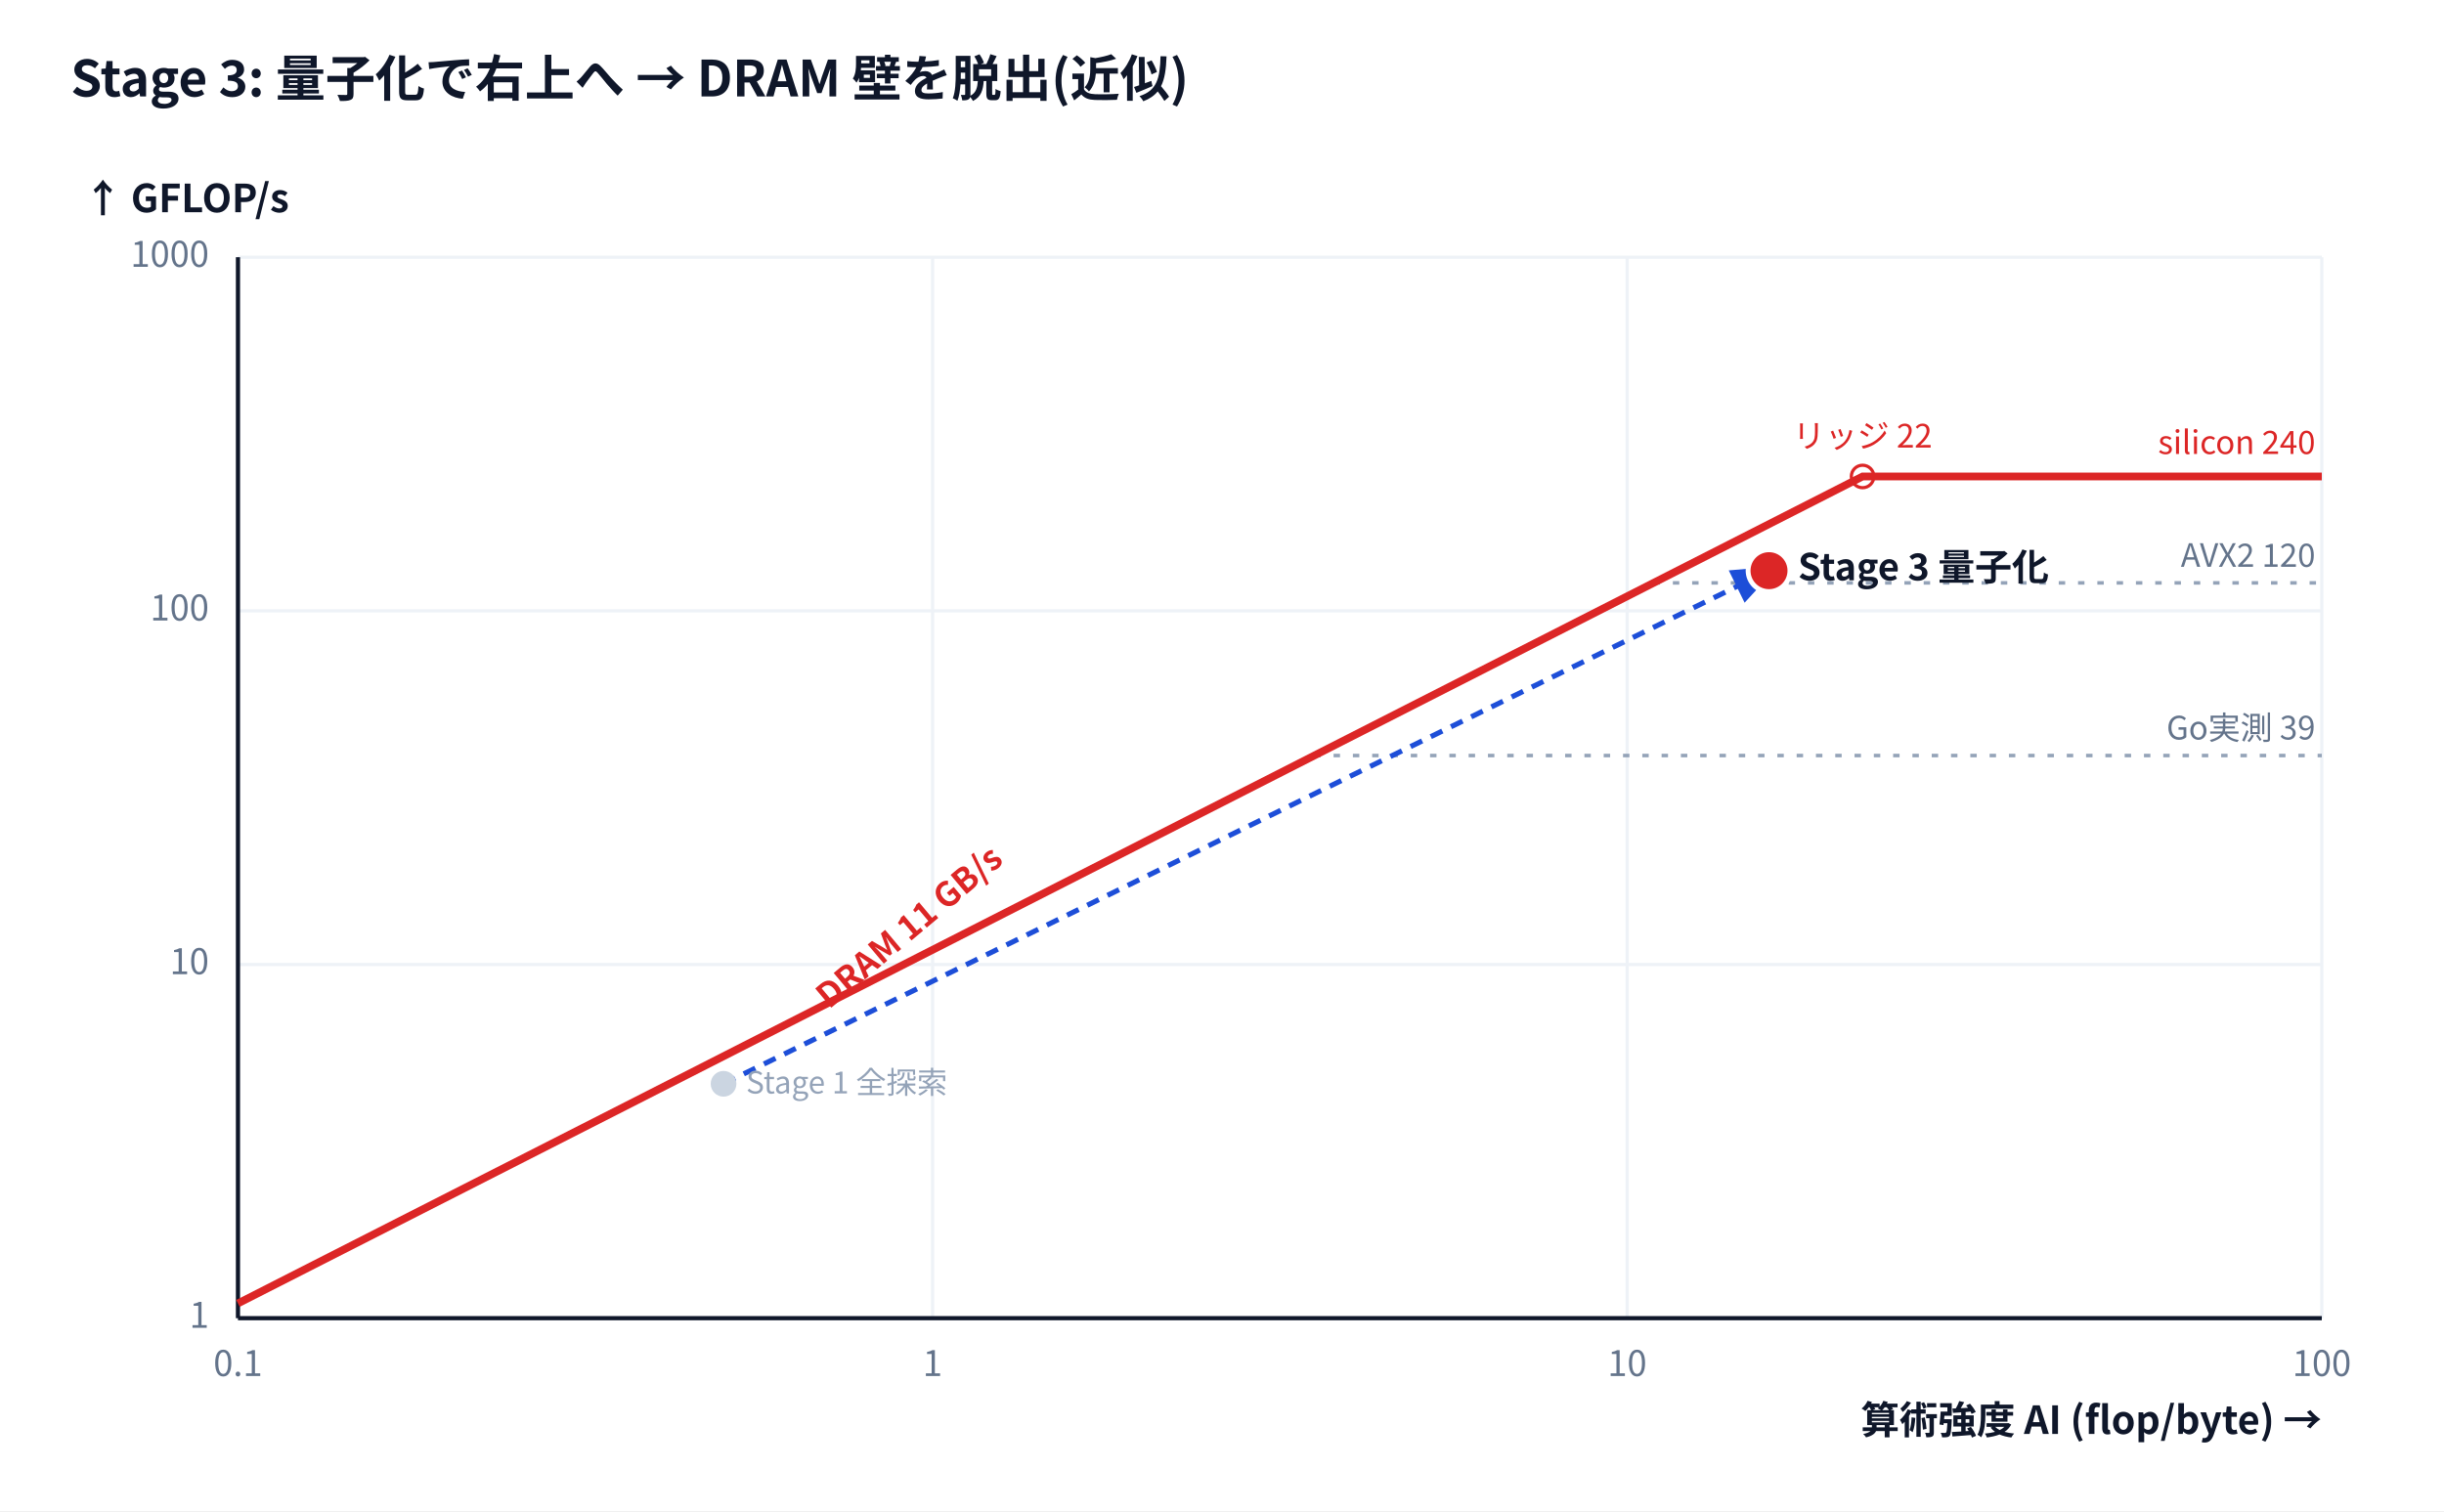
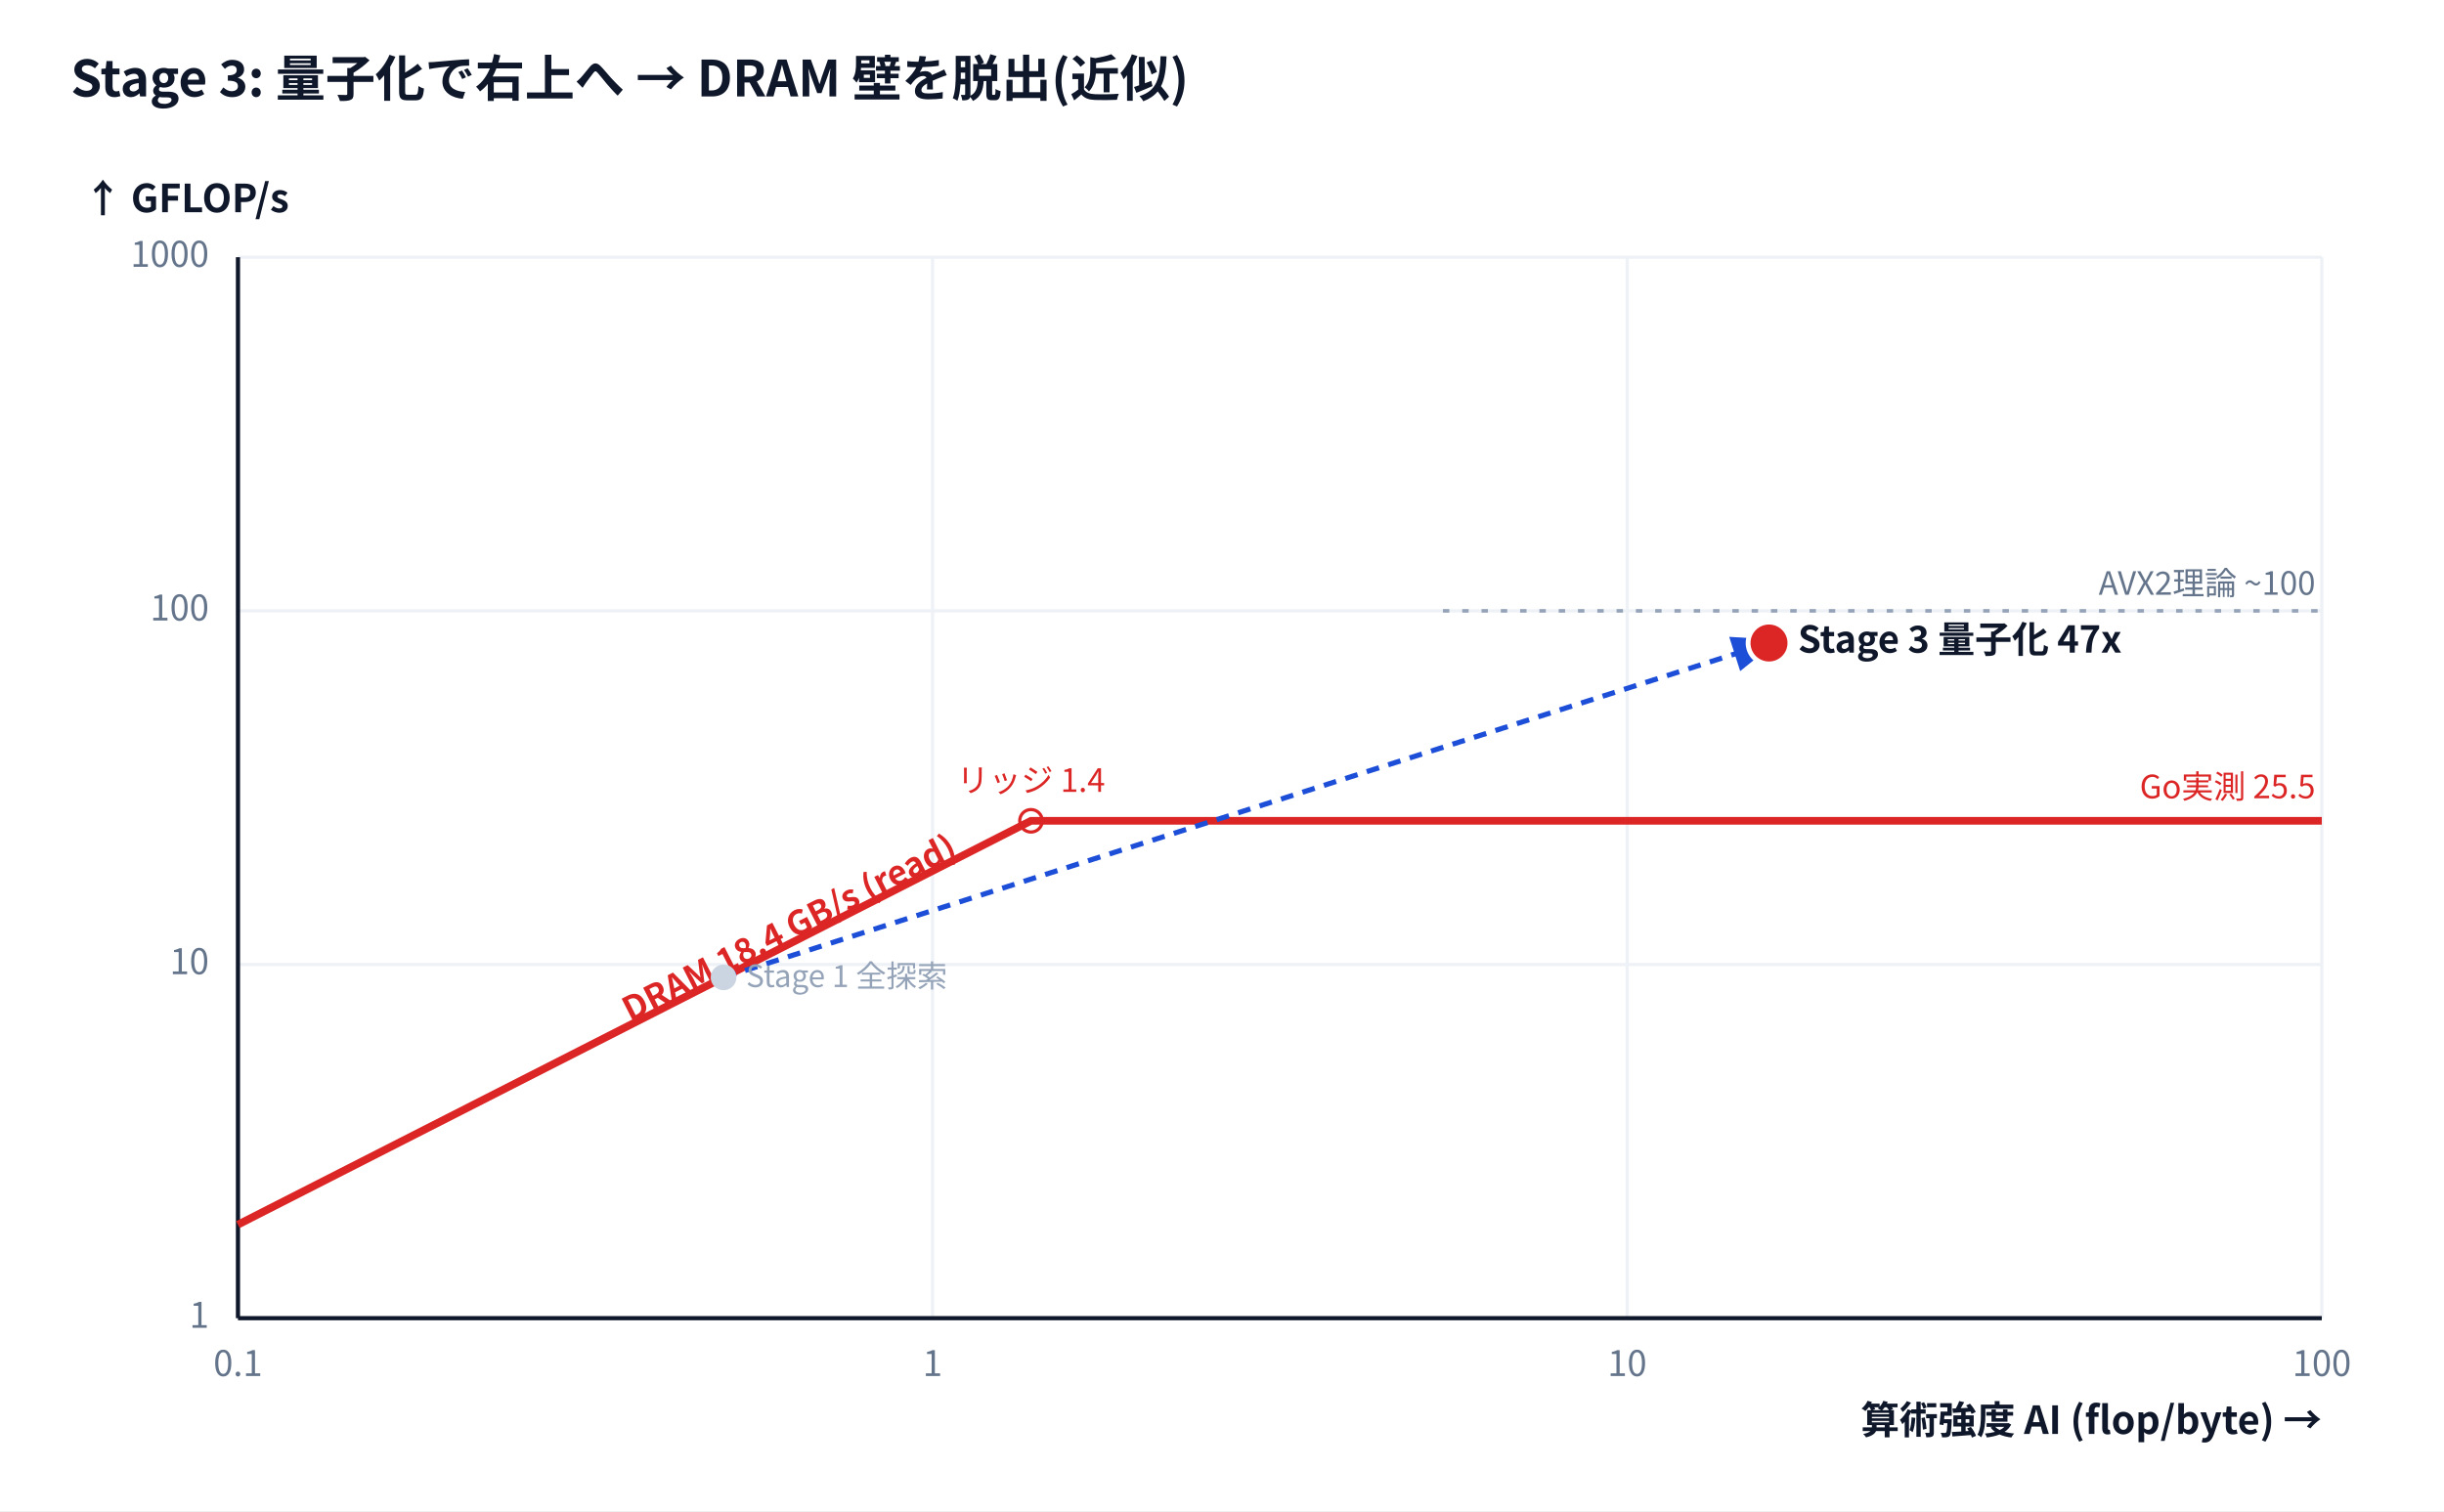
<svg xmlns="http://www.w3.org/2000/svg" viewBox="0 0 760 470" font-family="'Hiragino Sans','Noto Sans CJK JP',sans-serif">
  <defs>
    <marker id="mv" markerWidth="9" markerHeight="7" refX="7" refY="3.5" orient="auto">
      <polygon points="0 0,9 3.5,0 7" fill="#1d4ed8" />
    </marker>
  </defs>
  <style>.t{fill:#0f172a}.m{fill:#64748b}</style>
  <rect width="760" height="470" fill="#ffffff" />
  <text x="22" y="30" font-size="15.5" font-weight="700" class="t">Stage 3: 量子化で右上へ → DRAM 壁を脱出(近似)</text>
  <text x="26" y="66" font-size="12" font-weight="600" class="t">↑ GFLOP/s</text>
  <line x1="74.0" y1="80" x2="74.0" y2="410" stroke="#eef2f7" />
  <text x="74.0" y="428" font-size="11" class="m" text-anchor="middle">0.1</text>
  <line x1="290.0" y1="80" x2="290.0" y2="410" stroke="#eef2f7" />
  <text x="290.0" y="428" font-size="11" class="m" text-anchor="middle">1</text>
  <line x1="506.0" y1="80" x2="506.0" y2="410" stroke="#eef2f7" />
  <text x="506.0" y="428" font-size="11" class="m" text-anchor="middle">10</text>
  <line x1="722.0" y1="80" x2="722.0" y2="410" stroke="#eef2f7" />
  <text x="722.0" y="428" font-size="11" class="m" text-anchor="middle">100</text>
  <line x1="74" y1="410.0" x2="722" y2="410.0" stroke="#eef2f7" />
  <text x="65" y="413.0" font-size="11" class="m" text-anchor="end">1</text>
  <line x1="74" y1="300.0" x2="722" y2="300.0" stroke="#eef2f7" />
  <text x="65" y="303.0" font-size="11" class="m" text-anchor="end">10</text>
  <line x1="74" y1="190.0" x2="722" y2="190.0" stroke="#eef2f7" />
  <text x="65" y="193.0" font-size="11" class="m" text-anchor="end">100</text>
  <line x1="74" y1="80.0" x2="722" y2="80.0" stroke="#eef2f7" />
  <text x="65" y="83.0" font-size="11" class="m" text-anchor="end">1000</text>
  <line x1="74" y1="410" x2="722" y2="410" stroke="#0f172a" stroke-width="1.3" />
  <line x1="74" y1="80" x2="74" y2="410" stroke="#0f172a" stroke-width="1.3" />
  <text x="722" y="446" font-size="12" font-weight="600" class="t" text-anchor="end">算術強度 AI (flop/byte) →</text>
-   <line x1="408.7" y1="235.0" x2="722.0" y2="235.0" stroke="#94a3b8" stroke-width="1.1" stroke-dasharray="2 4" />
-   <text x="720.0" y="230.0" font-size="10" fill="#64748b" text-anchor="end">Go実測 39</text>
-   <line x1="514.2" y1="181.3" x2="722.0" y2="181.3" stroke="#94a3b8" stroke-width="1.1" stroke-dasharray="2 4" />
-   <text x="720.0" y="176.3" font-size="10" fill="#64748b" text-anchor="end">AVX2 120</text>
-   <path d="M 74.0 405.4 L 579.2 148.2 L 722.0 148.2" stroke="#dc2626" stroke-width="2.4" fill="none" />
-   <text x="256.5" y="314.5" font-size="10.5" fill="#dc2626" font-weight="600" transform="rotate(-40 256.5 312.5)">DRAM 11 GB/s</text>
-   <text x="720.0" y="141.2" font-size="10" fill="#dc2626" text-anchor="end">silicon 240</text>
-   <circle cx="579.2" cy="148.2" r="3.5" fill="none" stroke="#dc2626" />
-   <text x="579.2" y="139.2" font-size="10" fill="#dc2626" text-anchor="middle">リッジ 22</text>
-   <line x1="225.0" y1="337.1" x2="550.1" y2="177.5" stroke="#1d4ed8" stroke-width="1.6" stroke-dasharray="4 3" marker-end="url(#mv)" />
-   <circle cx="225.0" cy="337.1" r="4" fill="#cbd5e1" />
-   <text x="232.0" y="340.1" font-size="9.5" fill="#94a3b8">Stage 1 全探索</text>
-   <circle cx="550.1" cy="177.5" r="6.5" fill="#dc2626" stroke="#fff" stroke-width="1.5" />
-   <text x="559.1" y="180.5" font-size="11.5" font-weight="700" class="t">Stage 3 量子化</text>
+   <line x1="448.7" y1="190.0" x2="722.0" y2="190.0" stroke="#94a3b8" stroke-width="1.1" stroke-dasharray="2 4" />
+   <text x="720.0" y="185.0" font-size="10" fill="#64748b" text-anchor="end">AVX2理論 ~100</text>
+   <path d="M 74.0 380.9 L 320.6 255.3 L 722.0 255.3" stroke="#dc2626" stroke-width="2.4" fill="none" />
+   <text x="196.0" y="318.0" font-size="10.5" fill="#dc2626" font-weight="600" transform="rotate(-27 196 318)">DRAM 18.4 GB/s (read)</text>
+   <text x="720.0" y="248.3" font-size="10" fill="#dc2626" text-anchor="end">Go実測 25.5</text>
+   <circle cx="320.6" cy="255.3" r="3.5" fill="none" stroke="#dc2626" />
+   <text x="320.6" y="246.3" font-size="10" fill="#dc2626" text-anchor="middle">リッジ 1.4</text>
+   <line x1="225.0" y1="304.0" x2="550.1" y2="200.0" stroke="#1d4ed8" stroke-width="1.6" stroke-dasharray="4 3" marker-end="url(#mv)" />
+   <circle cx="225.0" cy="304.0" r="4" fill="#cbd5e1" />
+   <text x="232.0" y="307.0" font-size="9.5" fill="#94a3b8">Stage 1 全探索</text>
+   <circle cx="550.1" cy="200.0" r="6.5" fill="#dc2626" stroke="#fff" stroke-width="1.5" />
+   <text x="559.1" y="203.0" font-size="11.5" font-weight="700" class="t">Stage 3 量子化 47x</text>
</svg>
